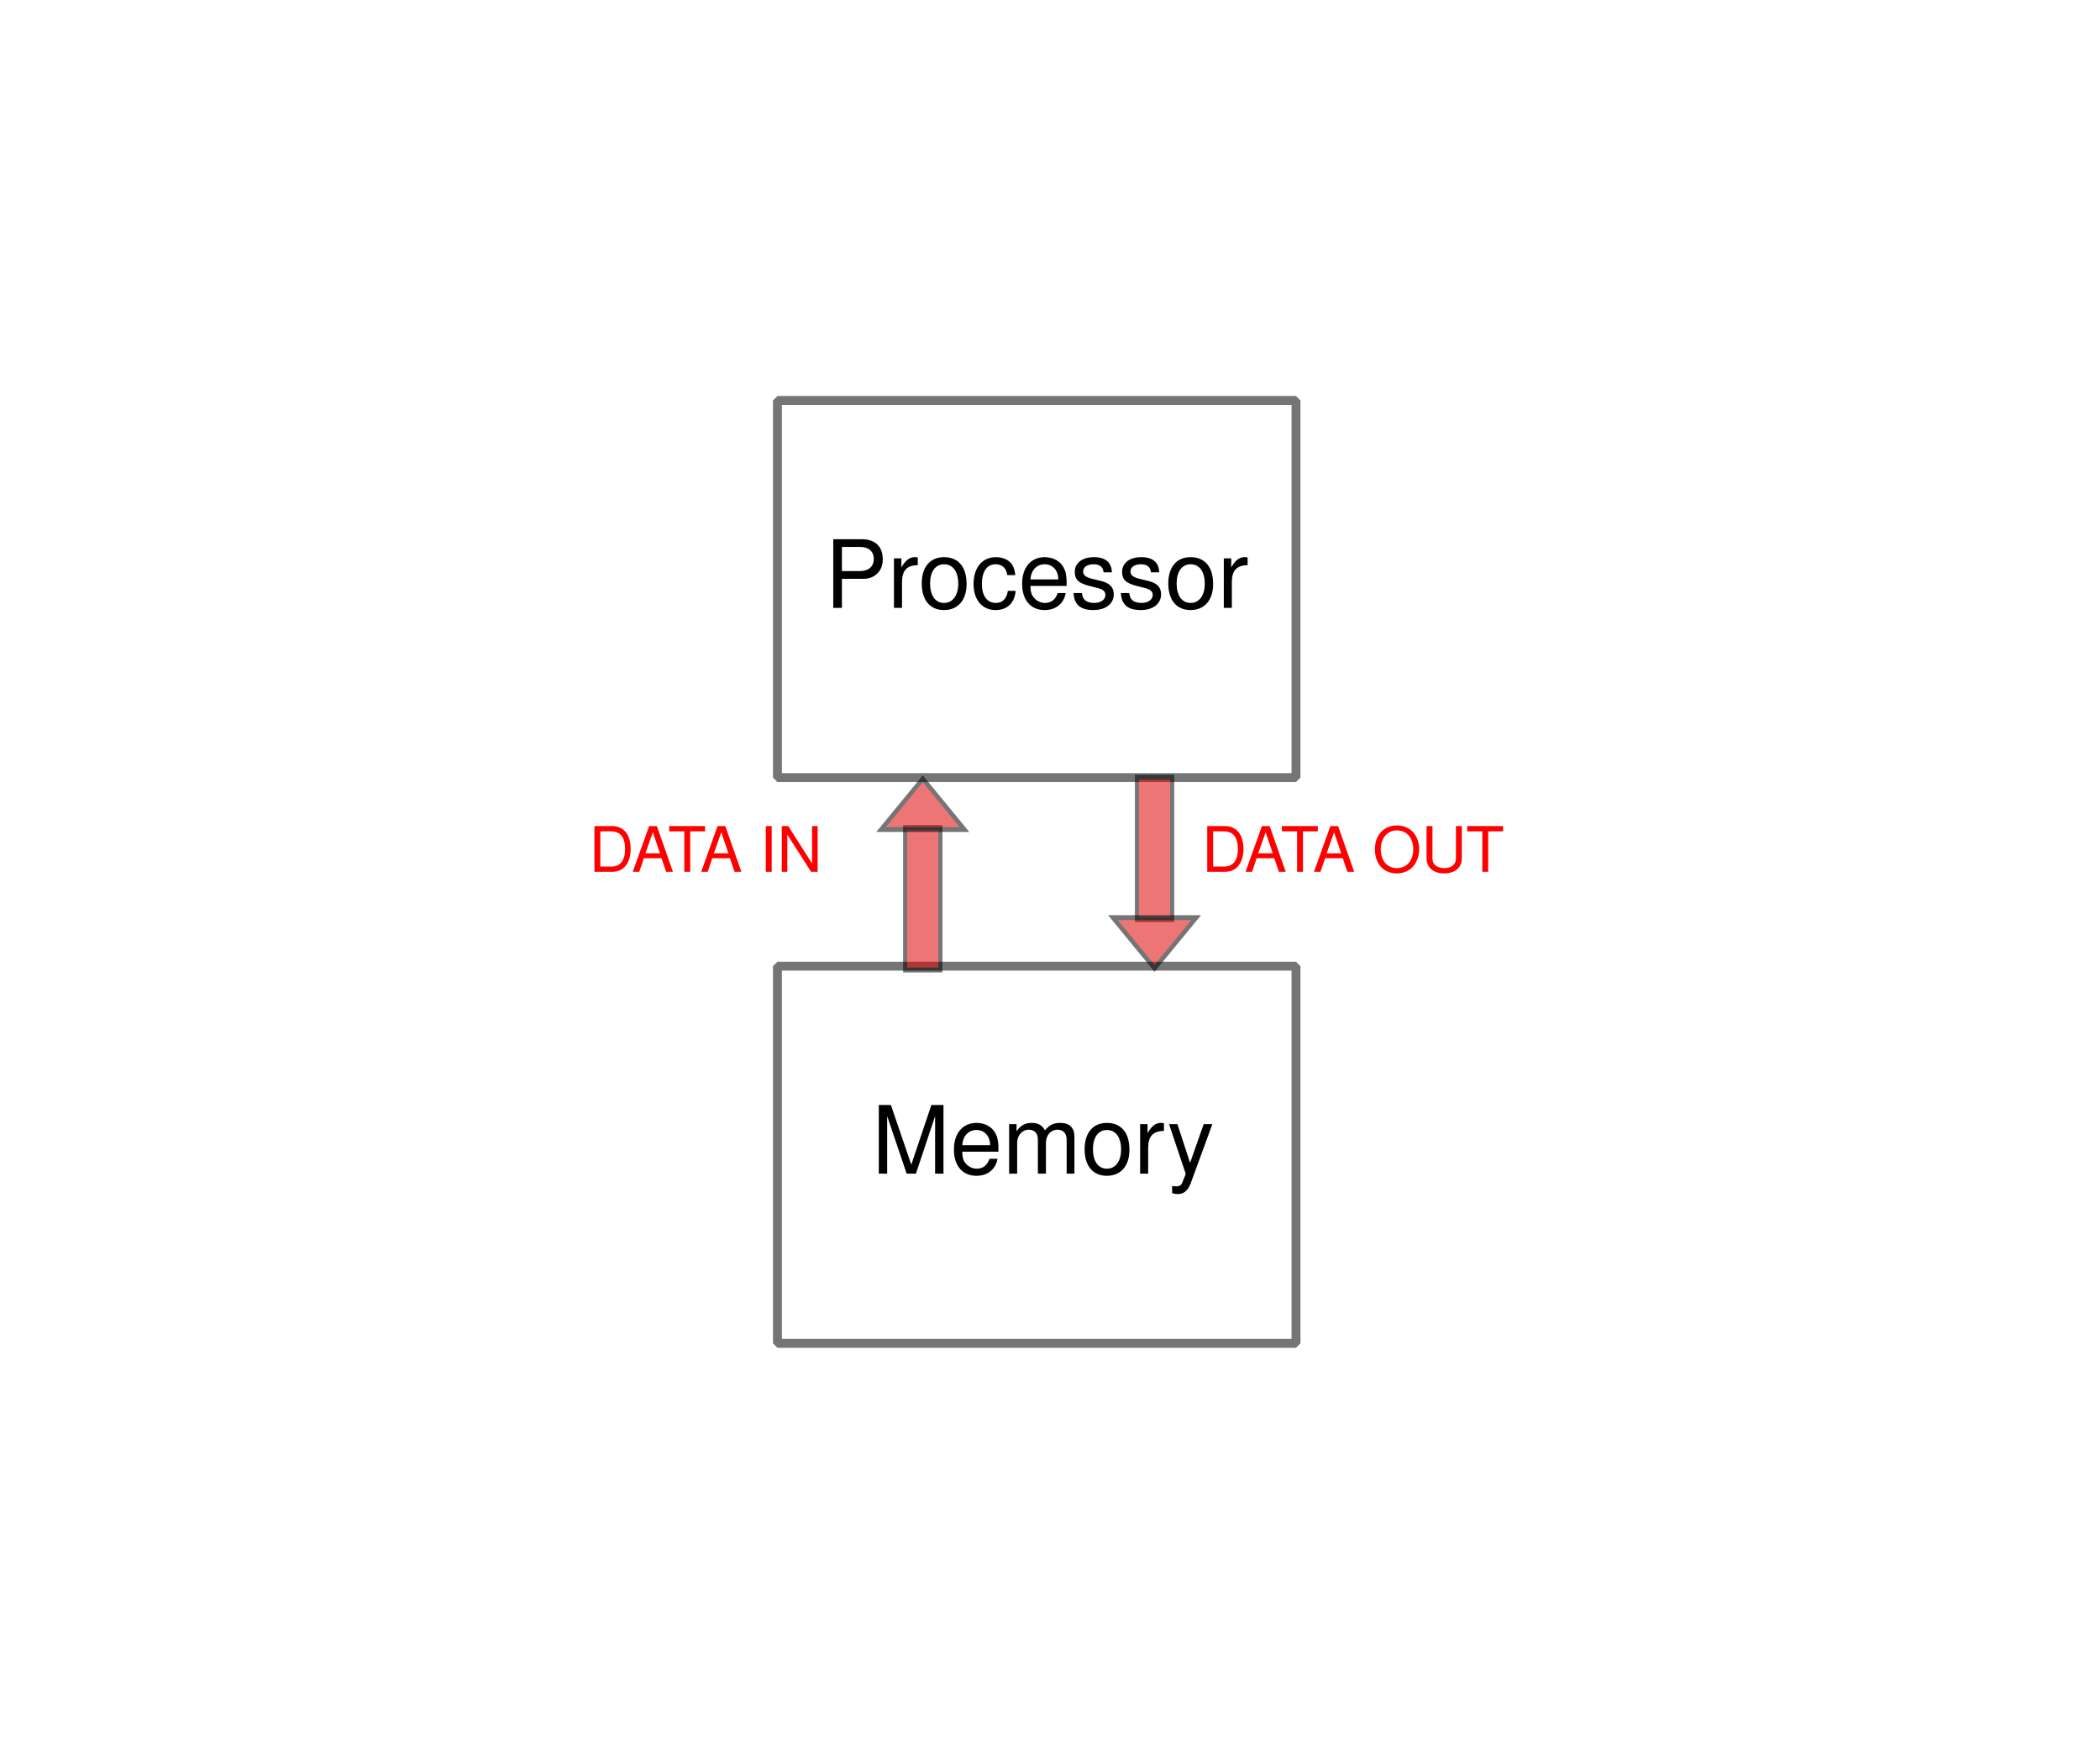
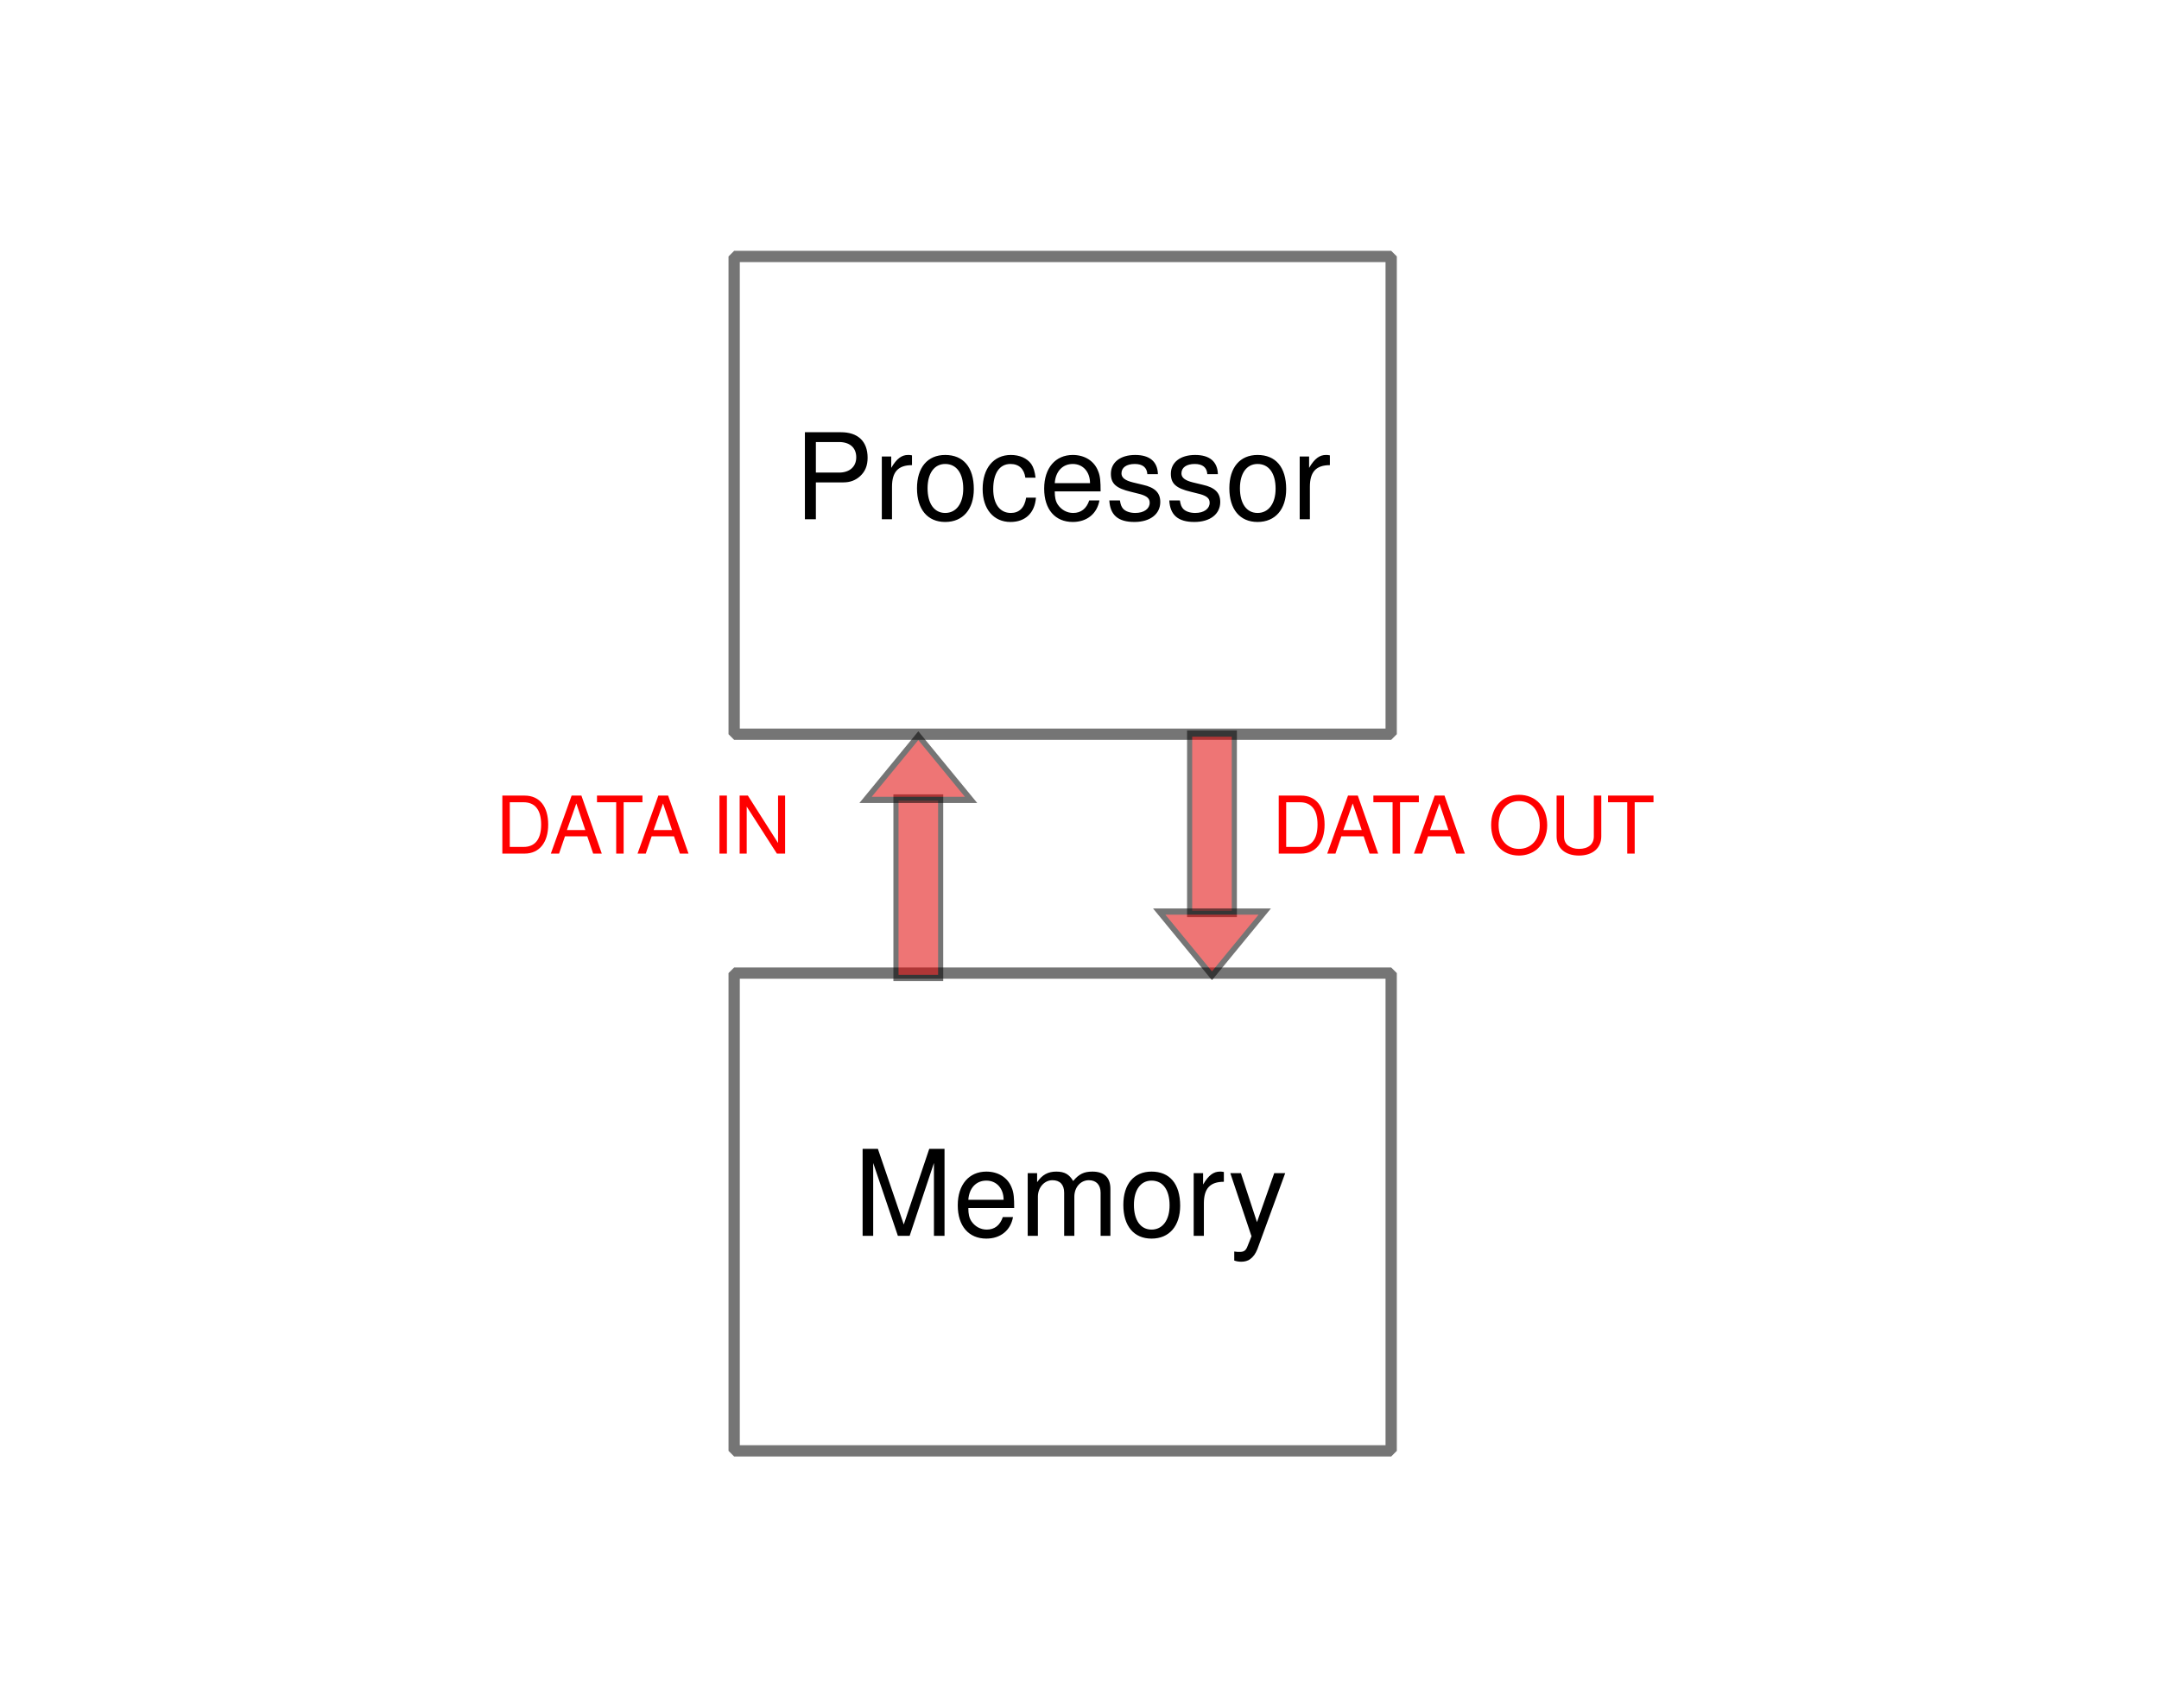
- <svg xmlns="http://www.w3.org/2000/svg" width="106.075mm" height="88.075mm" viewBox="1 1 106.075 88.075" version="1.1" id="svg8">
+ <svg xmlns="http://www.w3.org/2000/svg" width="86.075mm" height="68.075mm" viewBox="1 1 86.075 68.075" version="1.1" id="svg8">
  <defs id="defs2">
    <marker orient="auto" refY="0" refX="0" id="Arrow1Lend" style="overflow:visible">
      <path id="path893" d="M 0,0 5,-5 -12.5,0 5,5 Z" style="fill:#000000;fill-opacity:1;fill-rule:evenodd;stroke:#000000;stroke-width:1pt;stroke-opacity:1" transform="matrix(-0.8,0,0,-0.8,-10,0)" />
    </marker>
  </defs>
-   <g id="layer1" transform="translate(-40.05855,-35.00416)">
+   <g id="layer1" transform="translate(-50.05855,-45.00416)">
    <rect style="opacity:0.541;fill:none;fill-opacity:0.078;stroke:#000000;stroke-width:0.45;stroke-linecap:round;stroke-linejoin:bevel;stroke-miterlimit:4;stroke-dasharray:none;stroke-dashoffset:0;stroke-opacity:1;paint-order:normal" id="rect817" width="26.194" height="19.05" x="80.328" y="56.229" />
    <rect style="opacity:0.541;fill:none;fill-opacity:0.078;stroke:#000000;stroke-width:0.45;stroke-linecap:round;stroke-linejoin:bevel;stroke-miterlimit:4;stroke-dasharray:none;stroke-dashoffset:0;stroke-opacity:1;paint-order:normal" id="rect817-0" width="26.194" height="19.05" x="80.328" y="84.804" />
    <text xml:space="preserve" style="font-style:normal;font-variant:normal;font-weight:normal;font-stretch:normal;font-size:4.762px;line-height:1.25;font-family:Helvetica;-inkscape-font-specification:'Helvetica, Normal';font-variant-ligatures:normal;font-variant-caps:normal;font-variant-numeric:normal;font-feature-settings:normal;text-align:start;letter-spacing:0px;word-spacing:0px;writing-mode:lr-tb;text-anchor:start;fill:#000000;fill-opacity:1;stroke:none;stroke-width:0.119" x="82.709" y="66.707" id="text838">
      <tspan id="tspan840" x="82.709" y="66.707" style="stroke-width:0.119">Processor</tspan>
    </text>
    <text xml:space="preserve" style="font-style:normal;font-variant:normal;font-weight:normal;font-stretch:normal;font-size:3.175px;line-height:1.25;font-family:Helvetica;-inkscape-font-specification:'Helvetica, Normal';font-variant-ligatures:normal;font-variant-caps:normal;font-variant-numeric:normal;font-feature-settings:normal;text-align:start;letter-spacing:0px;word-spacing:0px;writing-mode:lr-tb;text-anchor:start;fill:#ff0000;fill-opacity:1;stroke:none;stroke-width:0.119" x="70.803" y="80.042" id="text844">
      <tspan id="tspan846" x="70.803" y="80.042" style="stroke-width:0.119">DATA IN</tspan>
    </text>
    <text xml:space="preserve" style="font-style:normal;font-variant:normal;font-weight:normal;font-stretch:normal;font-size:3.175px;line-height:1.25;font-family:Helvetica;-inkscape-font-specification:'Helvetica, Normal';font-variant-ligatures:normal;font-variant-caps:normal;font-variant-numeric:normal;font-feature-settings:normal;text-align:start;letter-spacing:0px;word-spacing:0px;writing-mode:lr-tb;text-anchor:start;fill:#ff0000;fill-opacity:1;stroke:none;stroke-width:0.119" x="101.759" y="80.042" id="text844-2">
      <tspan id="tspan866" x="101.759" y="80.042" style="stroke-width:0.119">DATA OUT</tspan>
    </text>
    <text xml:space="preserve" style="font-style:normal;font-variant:normal;font-weight:normal;font-stretch:normal;font-size:4.762px;line-height:1.25;font-family:Helvetica;-inkscape-font-specification:'Helvetica, Normal';font-variant-ligatures:normal;font-variant-caps:normal;font-variant-numeric:normal;font-feature-settings:normal;text-align:start;letter-spacing:0px;word-spacing:0px;writing-mode:lr-tb;text-anchor:start;fill:#000000;fill-opacity:1;stroke:none;stroke-width:0.119" x="85.09" y="95.282" id="text838-5">
      <tspan id="tspan886" x="85.09" y="95.282" style="stroke-width:0.119">Memory</tspan>
    </text>
    <g id="g1357-5" transform="matrix(0.1873983,0,0,0.2281515,84.69515,57.07584)" style="fill:#e00000;fill-opacity:1;stroke:#000000;stroke-width:1.088;stroke-miterlimit:4;stroke-dasharray:none;stroke-opacity:1">
      <rect y="90.84" x="11.12" height="31.535" width="9.509" id="rect1309-9" style="opacity:0.541;fill:#e00000;fill-opacity:1;stroke:#000000;stroke-width:1.088;stroke-linecap:square;stroke-linejoin:miter;stroke-miterlimit:4;stroke-dasharray:none;stroke-dashoffset:0;stroke-opacity:1;paint-order:normal" />
      <path id="rect1352-6" d="m 15.875,80.042 11.225,11.225 -11.225,2e-6 -11.225,-2e-6 z" style="opacity:0.541;fill:#e00000;fill-opacity:1;stroke:#000000;stroke-width:1.088;stroke-linecap:square;stroke-linejoin:miter;stroke-miterlimit:4;stroke-dasharray:none;stroke-dashoffset:0;stroke-opacity:1;paint-order:normal" />
    </g>
    <g id="g1357-5-6" transform="matrix(-0.1873983,0,0,-0.2281515,102.3527,103.1737)" style="fill:#e00000;fill-opacity:1;stroke:#000000;stroke-width:1.088;stroke-miterlimit:4;stroke-dasharray:none;stroke-opacity:1">
      <rect y="90.84" x="11.12" height="31.535" width="9.509" id="rect1309-9-8" style="opacity:0.541;fill:#e00000;fill-opacity:1;stroke:#000000;stroke-width:1.088;stroke-linecap:square;stroke-linejoin:miter;stroke-miterlimit:4;stroke-dasharray:none;stroke-dashoffset:0;stroke-opacity:1;paint-order:normal" />
      <path id="rect1352-6-5" d="m 15.875,80.042 11.225,11.225 -11.225,2e-6 -11.225,-2e-6 z" style="opacity:0.541;fill:#e00000;fill-opacity:1;stroke:#000000;stroke-width:1.088;stroke-linecap:square;stroke-linejoin:miter;stroke-miterlimit:4;stroke-dasharray:none;stroke-dashoffset:0;stroke-opacity:1;paint-order:normal" />
    </g>
  </g>
</svg>
